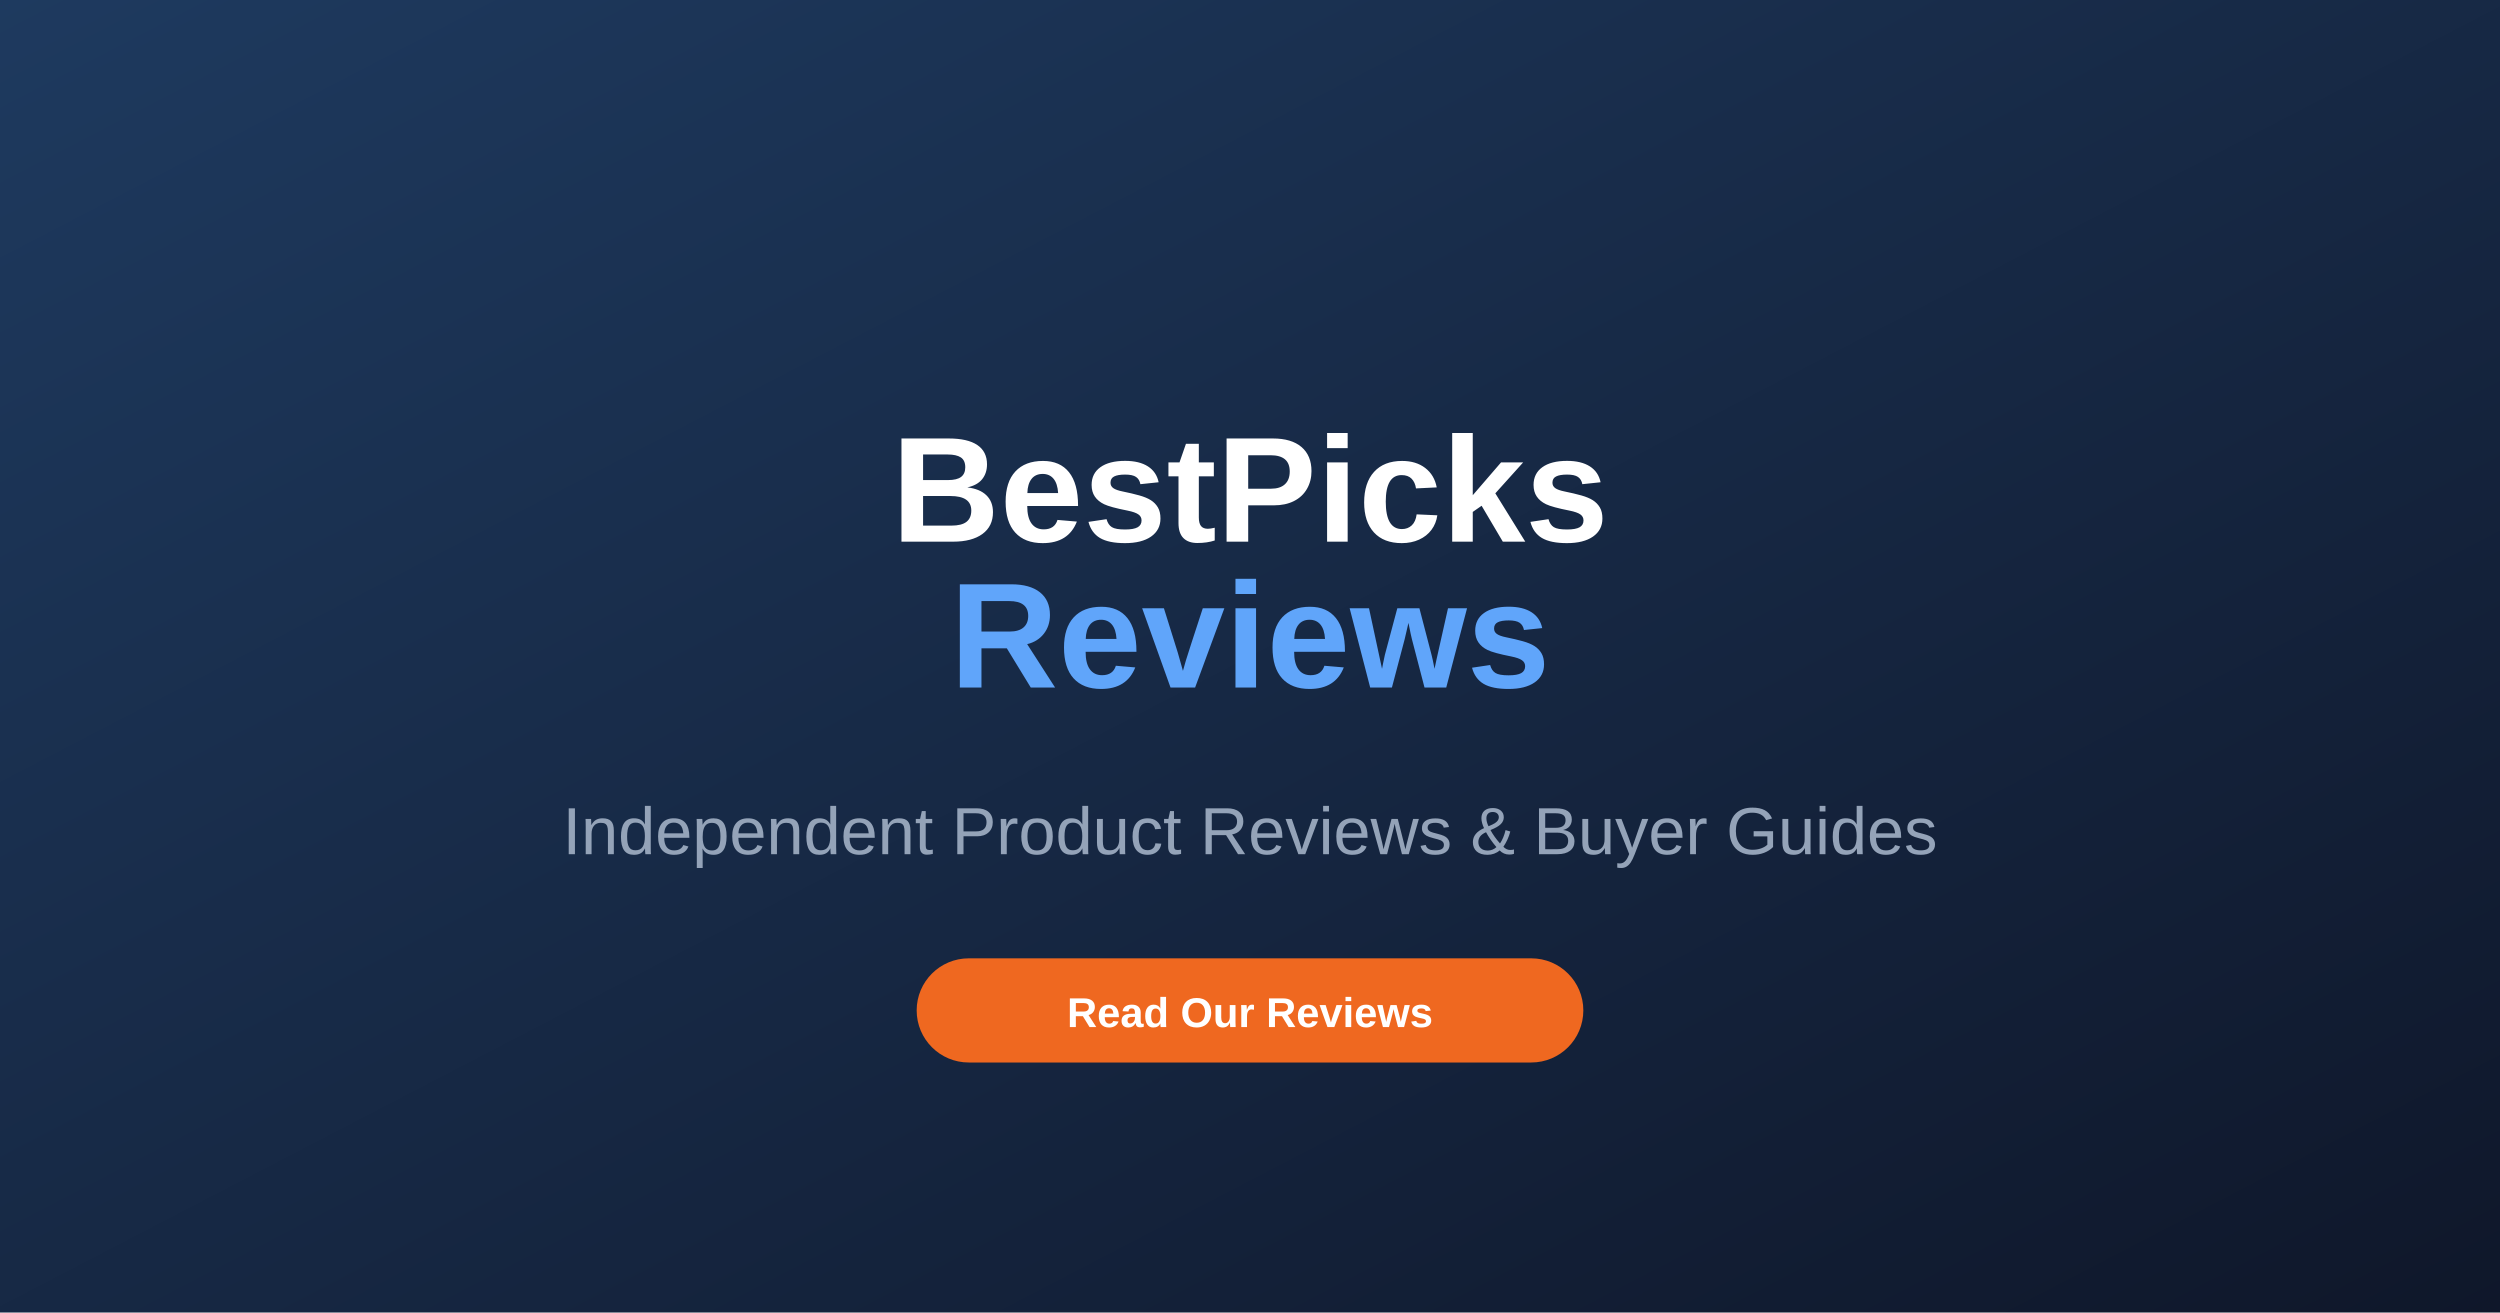
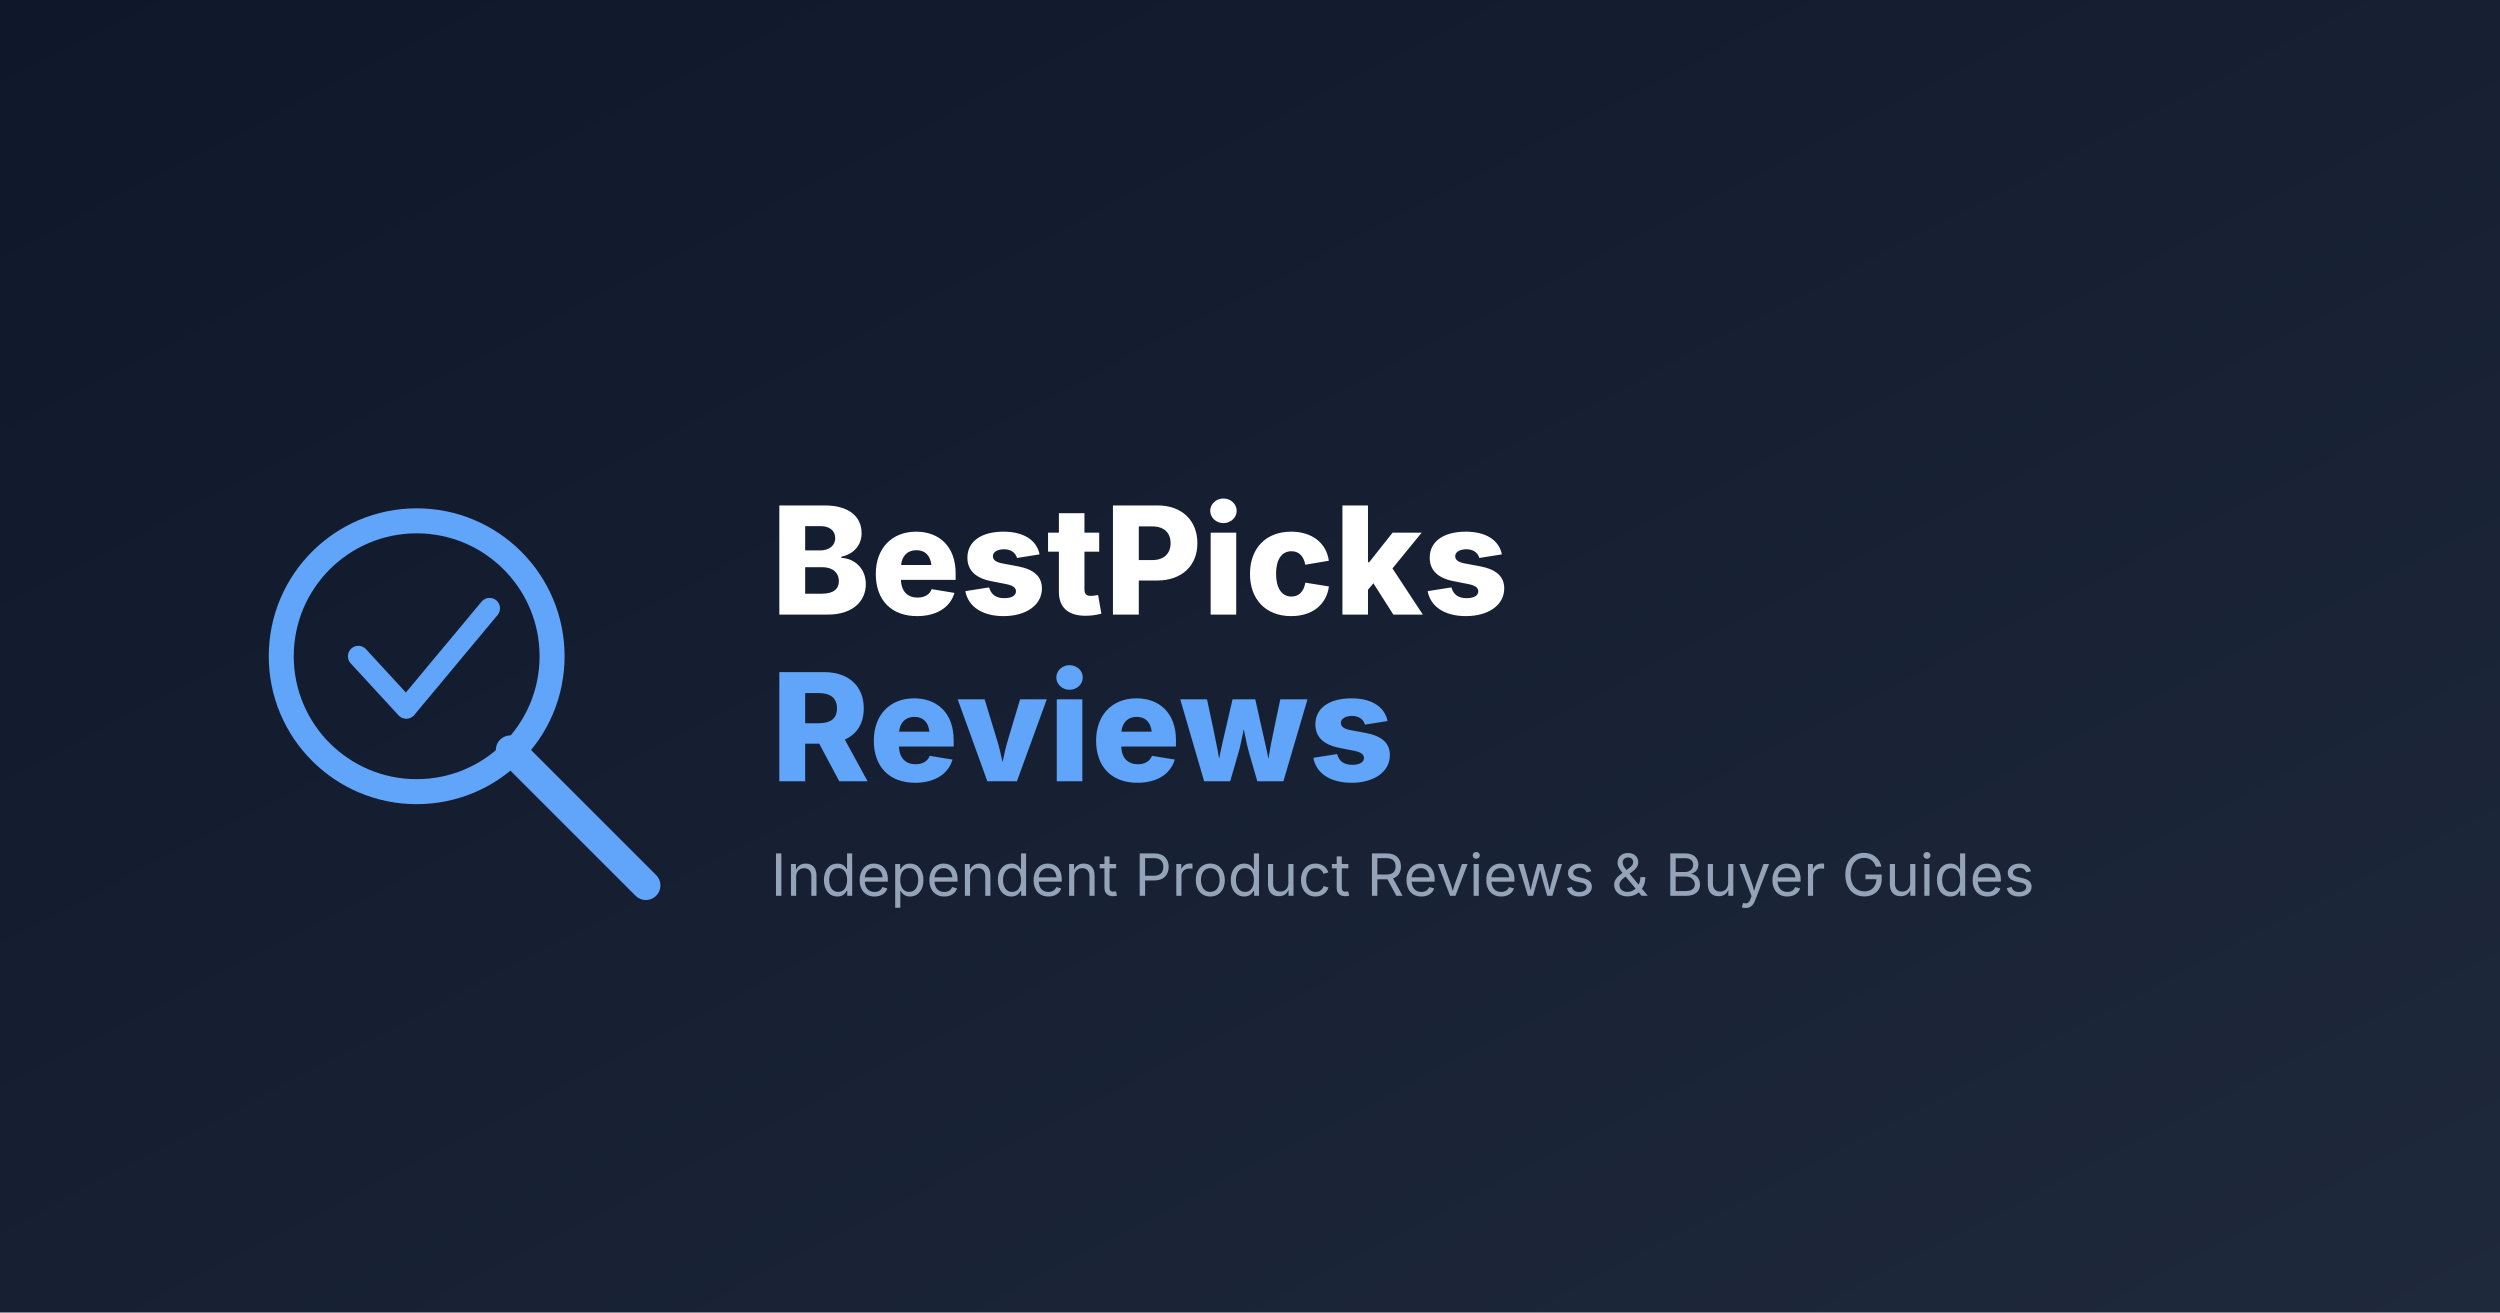
<svg xmlns="http://www.w3.org/2000/svg" width="1200" height="630" viewBox="0 0 1200 630">
  <defs>
    <linearGradient id="bg" x1="0%" y1="0%" x2="100%" y2="100%">
-       <stop offset="0%" style="stop-color:#1e3a5f" />
-       <stop offset="100%" style="stop-color:#0f172a" />
+       <stop offset="0%" style="stop-color:#0f172a" />
+       <stop offset="100%" style="stop-color:#1e293b" />
    </linearGradient>
  </defs>
  <rect width="1200" height="630" fill="url(#bg)" />
-   <text x="600" y="260" text-anchor="middle" font-family="Arial,Helvetica,sans-serif" font-weight="800" font-size="72" fill="#ffffff">BestPicks</text>
-   <text x="600" y="330" text-anchor="middle" font-family="Arial,Helvetica,sans-serif" font-weight="800" font-size="72" fill="#60a5fa">Reviews</text>
-   <text x="600" y="410" text-anchor="middle" font-family="Arial,Helvetica,sans-serif" font-weight="400" font-size="32" fill="#94a3b8">Independent Product Reviews &amp; Buyer Guides</text>
-   <rect x="440" y="460" width="320" height="50" rx="25" fill="#ef6820" />
-   <text x="600" y="493" text-anchor="middle" font-family="Arial,Helvetica,sans-serif" font-weight="700" font-size="20" fill="#ffffff">Read Our Reviews</text>
+   <circle cx="200" cy="315" r="65" fill="none" stroke="#60a5fa" stroke-width="12" />
+   <line x1="245" y1="360" x2="310" y2="425" stroke="#60a5fa" stroke-width="14" stroke-linecap="round" />
+   <polyline points="172,315 195,340 235,292" fill="none" stroke="#60a5fa" stroke-width="10" stroke-linecap="round" stroke-linejoin="round" />
+   <text x="370" y="295" font-family="system-ui,-apple-system,sans-serif" font-weight="800" font-size="72" fill="#fff">BestPicks</text>
+   <text x="370" y="375" font-family="system-ui,-apple-system,sans-serif" font-weight="800" font-size="72" fill="#60a5fa">Reviews</text>
+   <text x="370" y="430" font-family="system-ui,-apple-system,sans-serif" font-weight="400" font-size="28" fill="#94a3b8">Independent Product Reviews &amp; Buyer Guides</text>
</svg>
